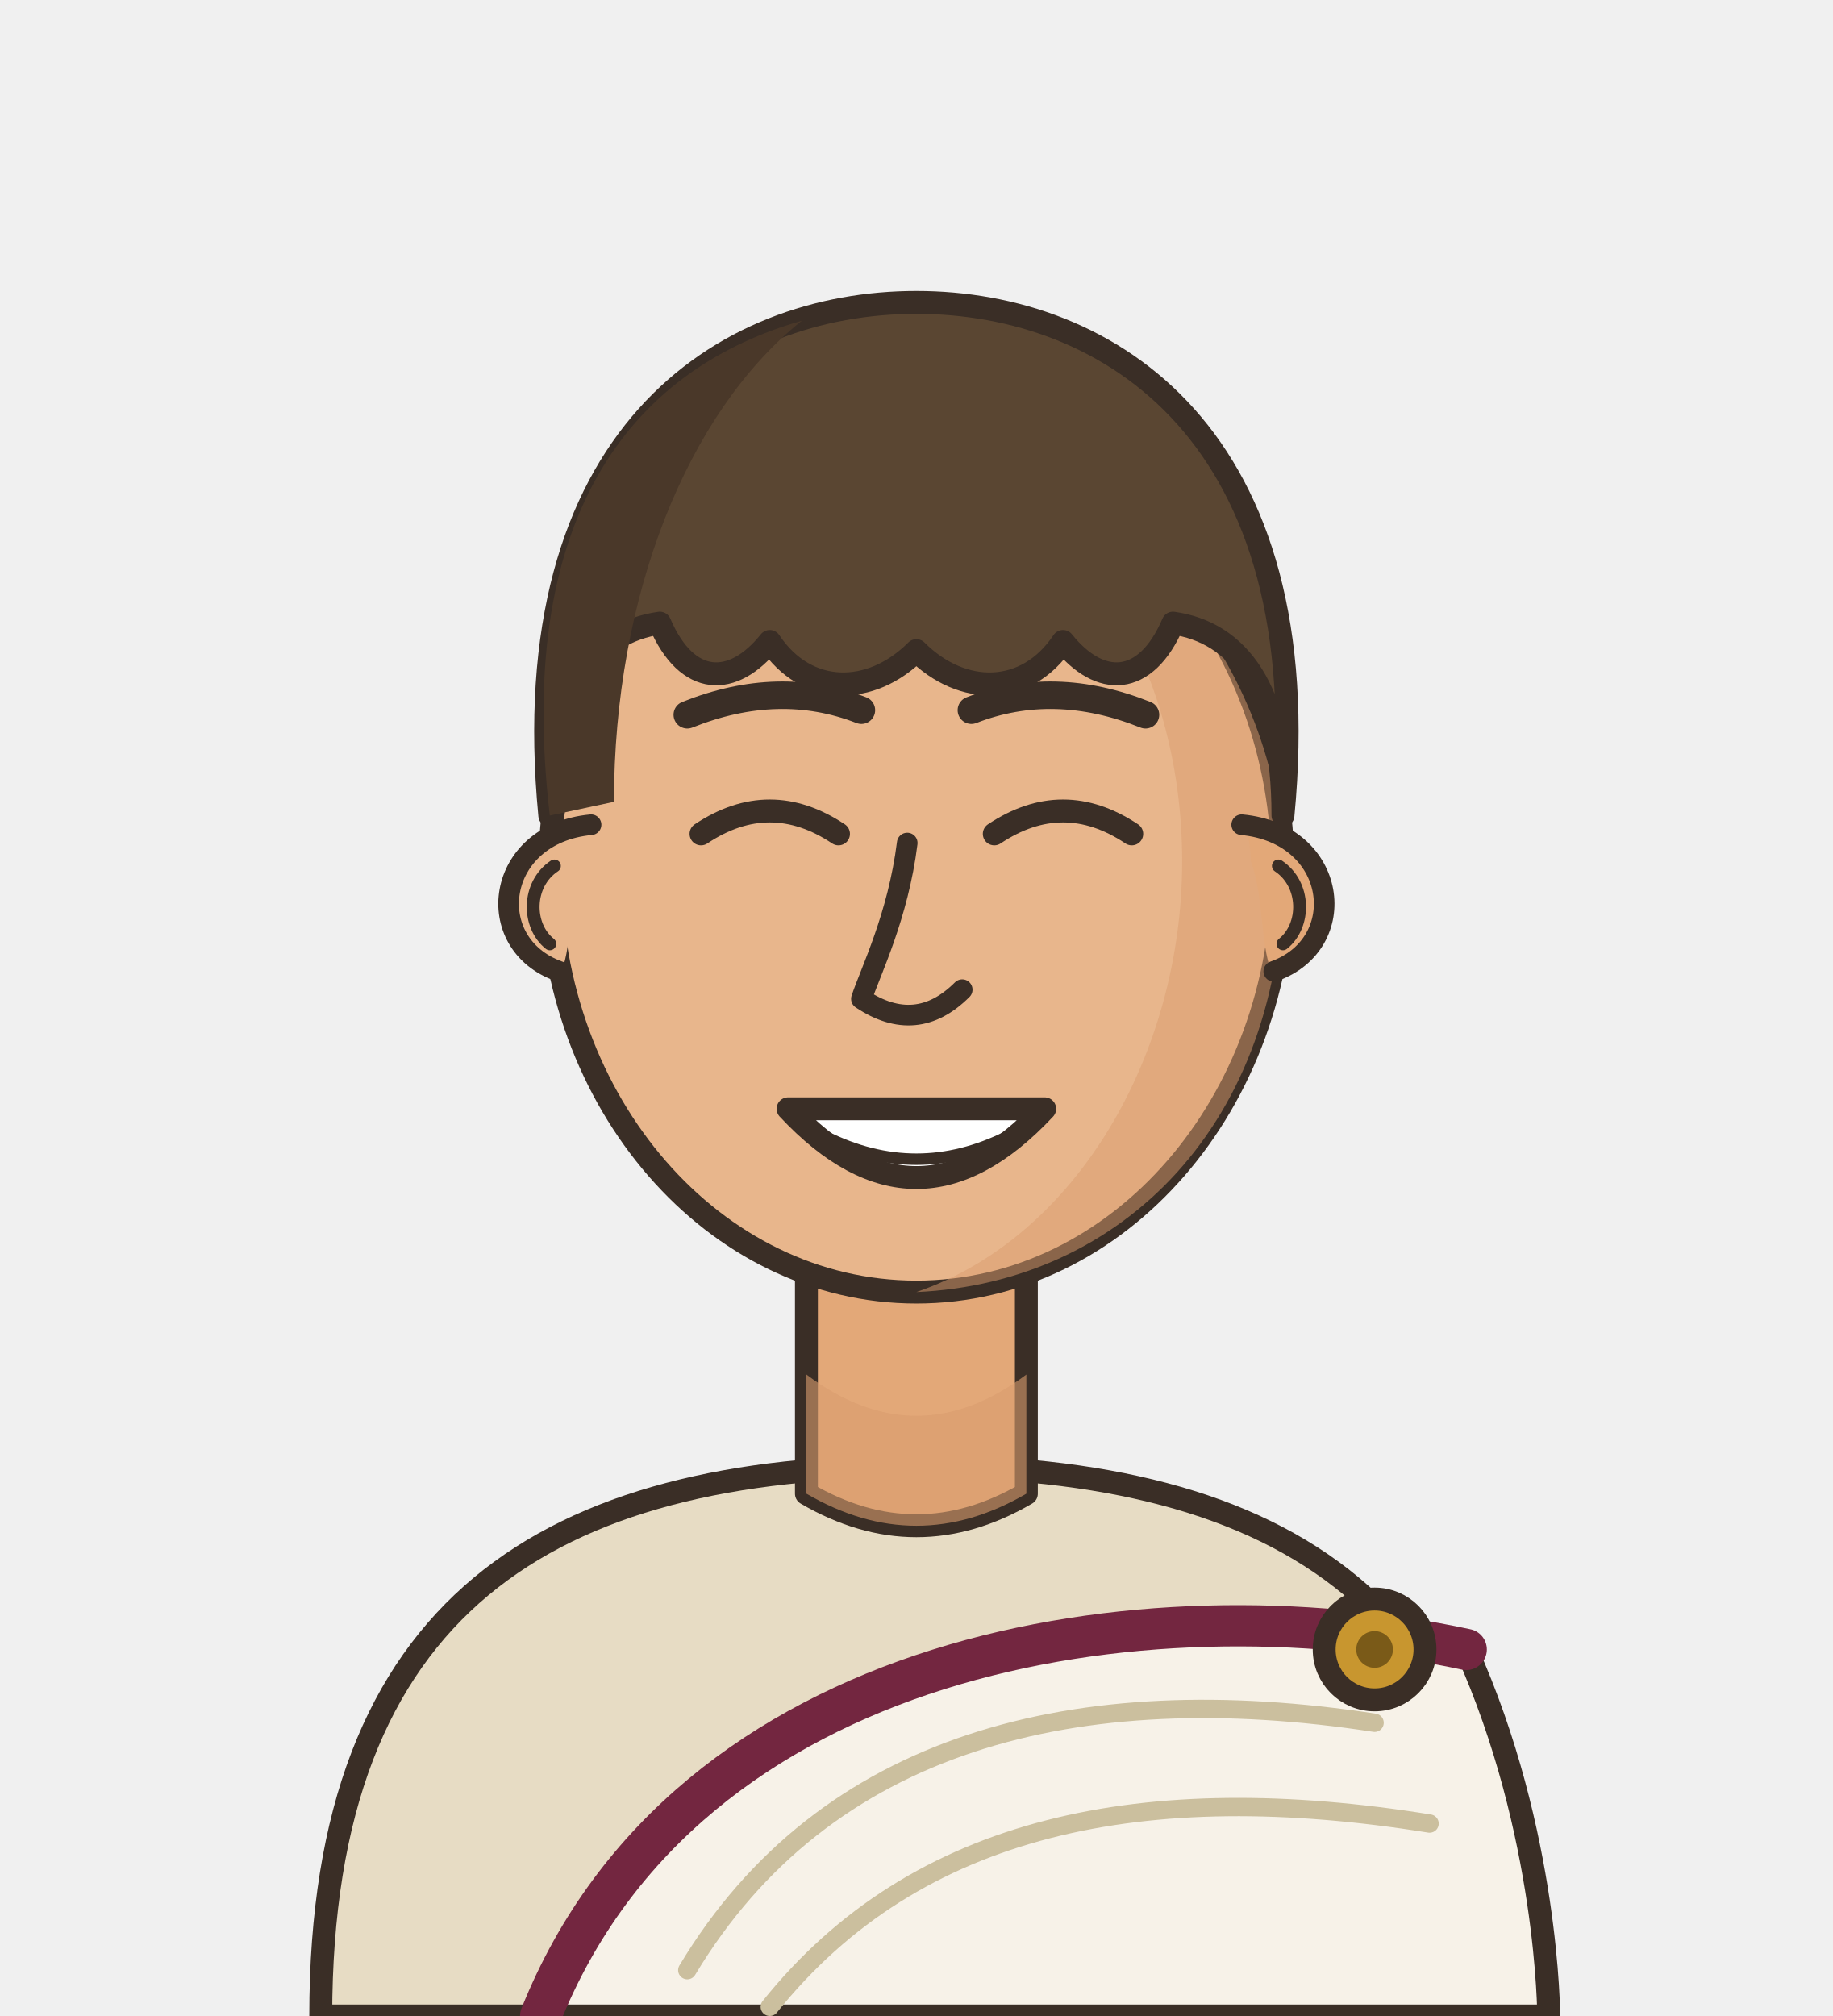
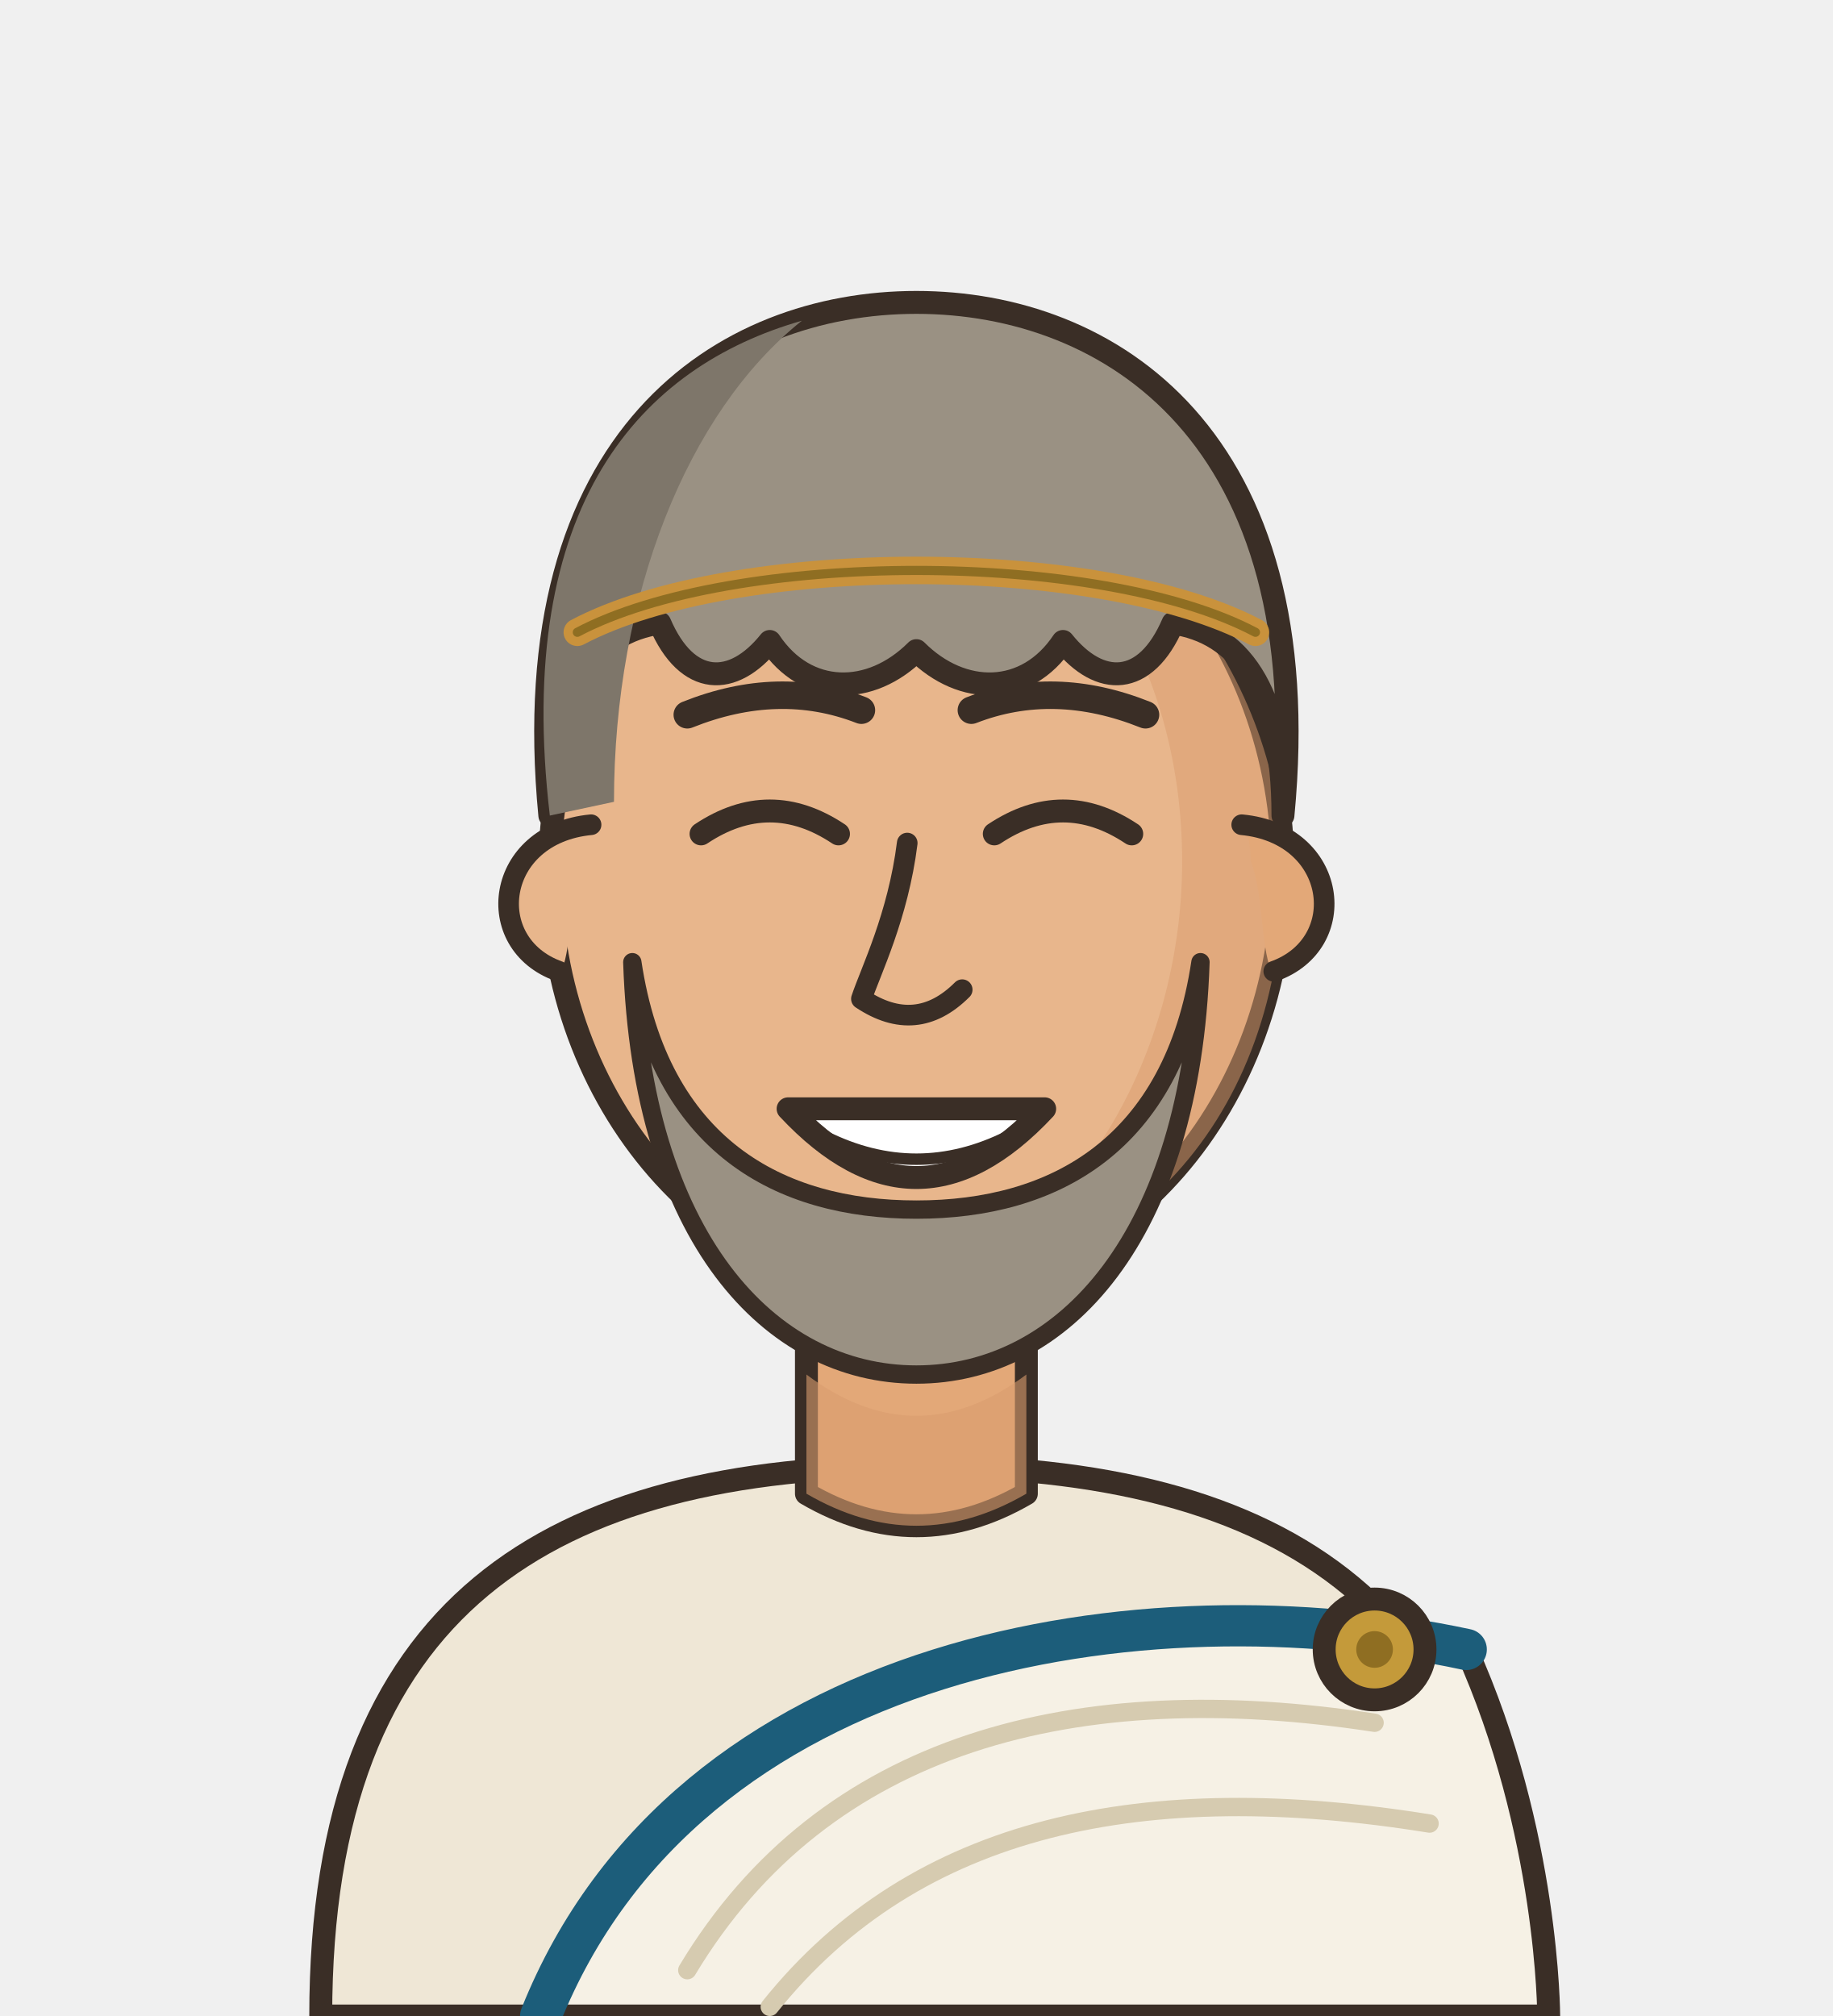
<svg xmlns="http://www.w3.org/2000/svg" width="400" height="440" viewBox="0 0 400 440">
  <g stroke="#3A2E26" stroke-width="5" stroke-linejoin="round" stroke-linecap="round">
-     <path d="M70 440 C70 350 120 320 200 320 C280 320 330 350 330 440 Z" fill="#E7DCC4" />
-     <path d="M118 440 C150 360 250 345 320 360 C338 400 338 440 338 440 Z" fill="#F7F2E8" />
-     <path d="M150 430 C180 380 235 366 300 376" fill="none" stroke="#CBBF9E" stroke-width="4" />
-     <path d="M168 438 C200 398 250 388 312 398" fill="none" stroke="#CBBF9E" stroke-width="4" />
-     <path d="M118 440 C150 360 250 345 320 360" fill="none" stroke="#732640" stroke-width="9" />
-     <circle cx="300" cy="360" r="11" fill="#C8962F" />
-     <circle cx="300" cy="360" r="4" fill="#7A5A18" stroke="none" />
+     <path d="M70 440 C70 350 120 320 200 320 C280 320 330 350 330 440 Z" fill="#EFE7D6" />
+     <path d="M118 440 C150 360 250 345 320 360 C338 400 338 440 338 440 Z" fill="#F6F1E5" />
+     <path d="M150 430 C180 380 235 366 300 376" fill="none" stroke="#D6CBB0" stroke-width="4" />
+     <path d="M168 438 C200 398 250 388 312 398" fill="none" stroke="#D6CBB0" stroke-width="4" />
+     <path d="M118 440 C150 360 250 345 320 360" fill="none" stroke="#1C5D7A" stroke-width="9" />
+     <circle cx="300" cy="360" r="11" fill="#C49A3A" />
+     <circle cx="300" cy="360" r="4" fill="#8F6E22" stroke="none" />
    <path d="M176 274 L176 326 Q200 340 224 326 L224 274 Z" fill="#E3A878" />
    <path d="M176 300 Q200 318 224 300 L224 326 Q200 340 176 326 Z" fill="#D99C6E" stroke="none" opacity="0.6" />
    <ellipse cx="200" cy="190" rx="80" ry="92" fill="#E8B68C" />
    <path d="M200 100 C250 104 280 150 280 190 C280 245 245 280 200 282 C235 270 258 230 258 188 C258 145 235 108 200 100 Z" fill="#D99C6E" stroke="none" opacity="0.5" />
    <path d="M129 179 C107 180 103 207 122 213 C125 208 124 196 127 188 C127 184 128 181 129 179 Z" fill="#E8B68C" stroke="none" />
    <path d="M271 179 C293 180 297 207 278 213 C275 208 276 196 273 188 C273 184 272 181 271 179 Z" fill="#E3A878" stroke="none" />
    <path d="M129 180 C108 182 105 206 122 212" fill="none" stroke="#3A2E26" stroke-width="4.5" />
    <path d="M271 180 C292 182 295 206 278 212" fill="none" stroke="#3A2E26" stroke-width="4.5" />
-     <path d="M121 189 C115 193 115 202 120 206" fill="none" stroke="#3A2E26" stroke-width="2.8" />
-     <path d="M279 189 C285 193 285 202 280 206" fill="none" stroke="#3A2E26" stroke-width="2.8" />
-     <path d="M120 178 C112 95 158 66 200 66 C242 66 288 95 280 178 C280 150 270 138 256 136 C250 150 240 150 232 140 C224 152 210 152 200 142 C190 152 176 152 168 140 C160 150 150 150 144 136 C130 138 120 150 120 178 Z" fill="#5A4632" />
-     <path d="M120 178 C112 110 140 80 175 70 C150 90 134 130 134 175 Z" fill="#4A3829" stroke="none" />
+     <path d="M120 178 C112 95 158 66 200 66 C242 66 288 95 280 178 C280 150 270 138 256 136 C250 150 240 150 232 140 C224 152 210 152 200 142 C190 152 176 152 168 140 C160 150 150 150 144 136 C130 138 120 150 120 178 Z" fill="#9A9183" />
+     <path d="M120 178 C112 110 140 80 175 70 C150 90 134 130 134 175 Z" fill="#7E766A" stroke="none" />
+     <path d="M126 138 C160 120 240 120 274 138" fill="none" stroke="#C9923C" stroke-width="6" />
+     <path d="M126 138 C160 120 240 120 274 138" fill="none" stroke="#8F6E22" stroke-width="2" />
+     <path d="M138 210 C140 270 168 300 200 300 C232 300 260 270 262 210 C256 250 230 264 200 264 C170 264 144 250 138 210 Z" fill="#9A9183" stroke="#3A2E26" stroke-width="4" />
+     <path d="M176 248 C186 258 214 258 224 248 C214 262 186 262 176 248 Z" fill="#9A9183" stroke="none" />
    <path d="M150 156 Q170 148 188 155" fill="none" stroke="#3A2E26" stroke-width="6" />
    <path d="M212 155 Q230 148 250 156" fill="none" stroke="#3A2E26" stroke-width="6" />
    <path d="M153 182 Q168 172 183 182" fill="none" stroke="#3A2E26" stroke-width="5" />
    <path d="M217 182 Q232 172 247 182" fill="none" stroke="#3A2E26" stroke-width="5" />
    <path d="M198 184 C196 200 190 212 188 218 Q200 226 210 216" fill="none" stroke="#3A2E26" stroke-width="4.5" />
    <path d="M172 242 Q200 272 228 242 Z" fill="#fff" stroke="#3A2E26" stroke-width="5" />
    <path d="M180 248 Q200 258 220 248" fill="none" stroke="#3A2E26" stroke-width="2.5" />
  </g>
</svg>
